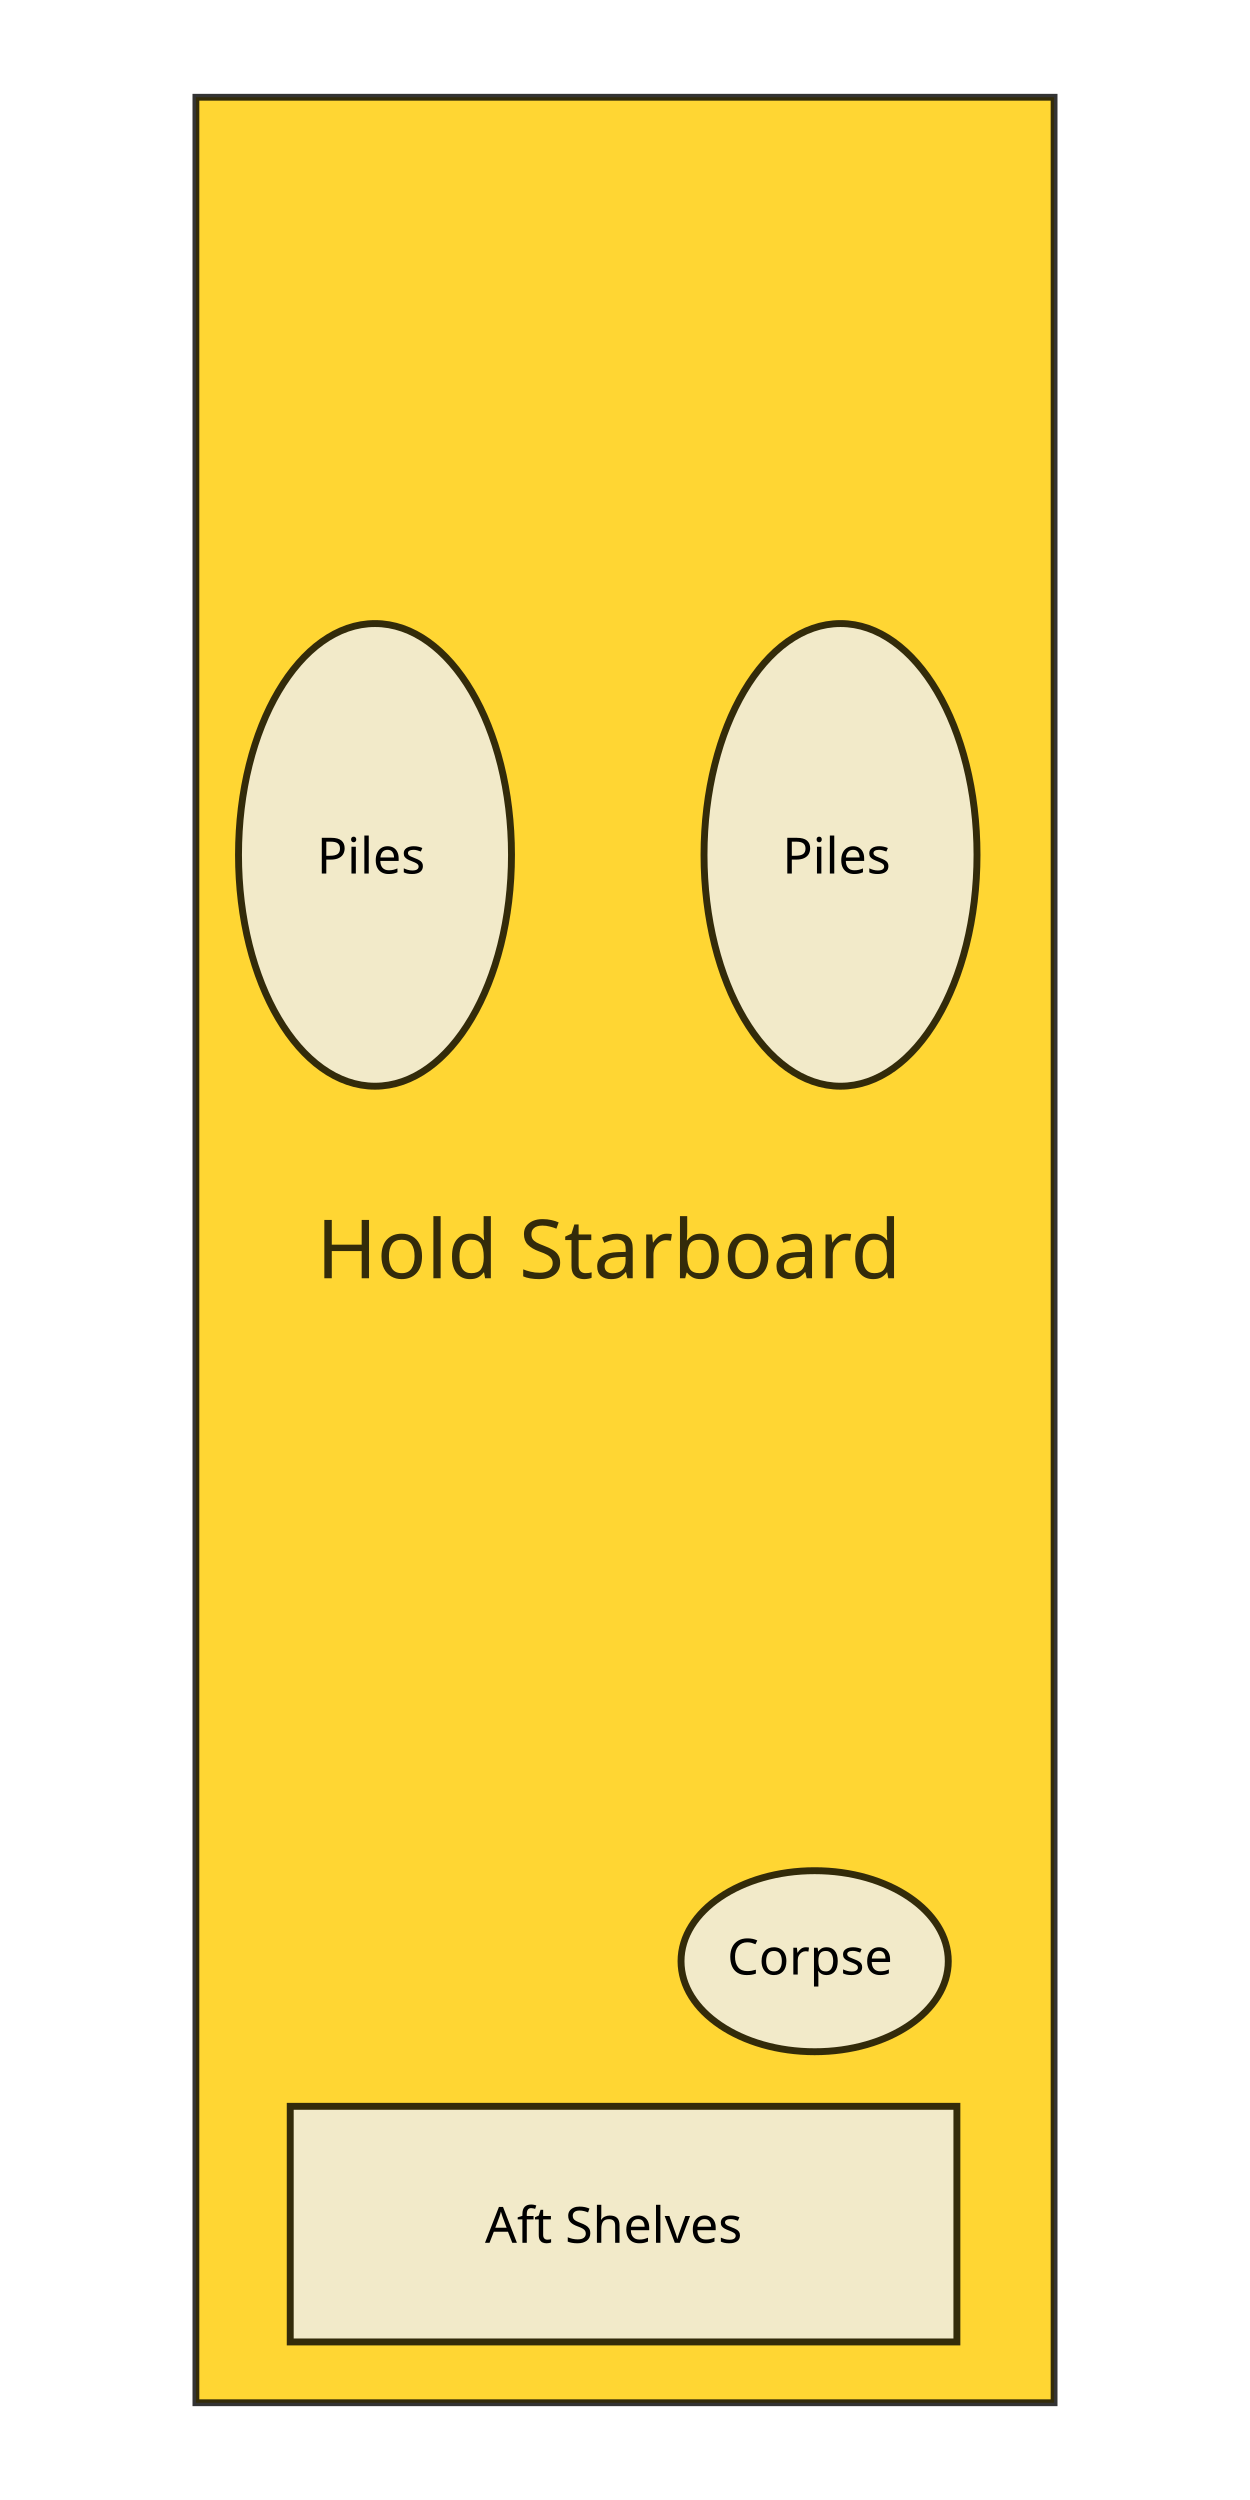
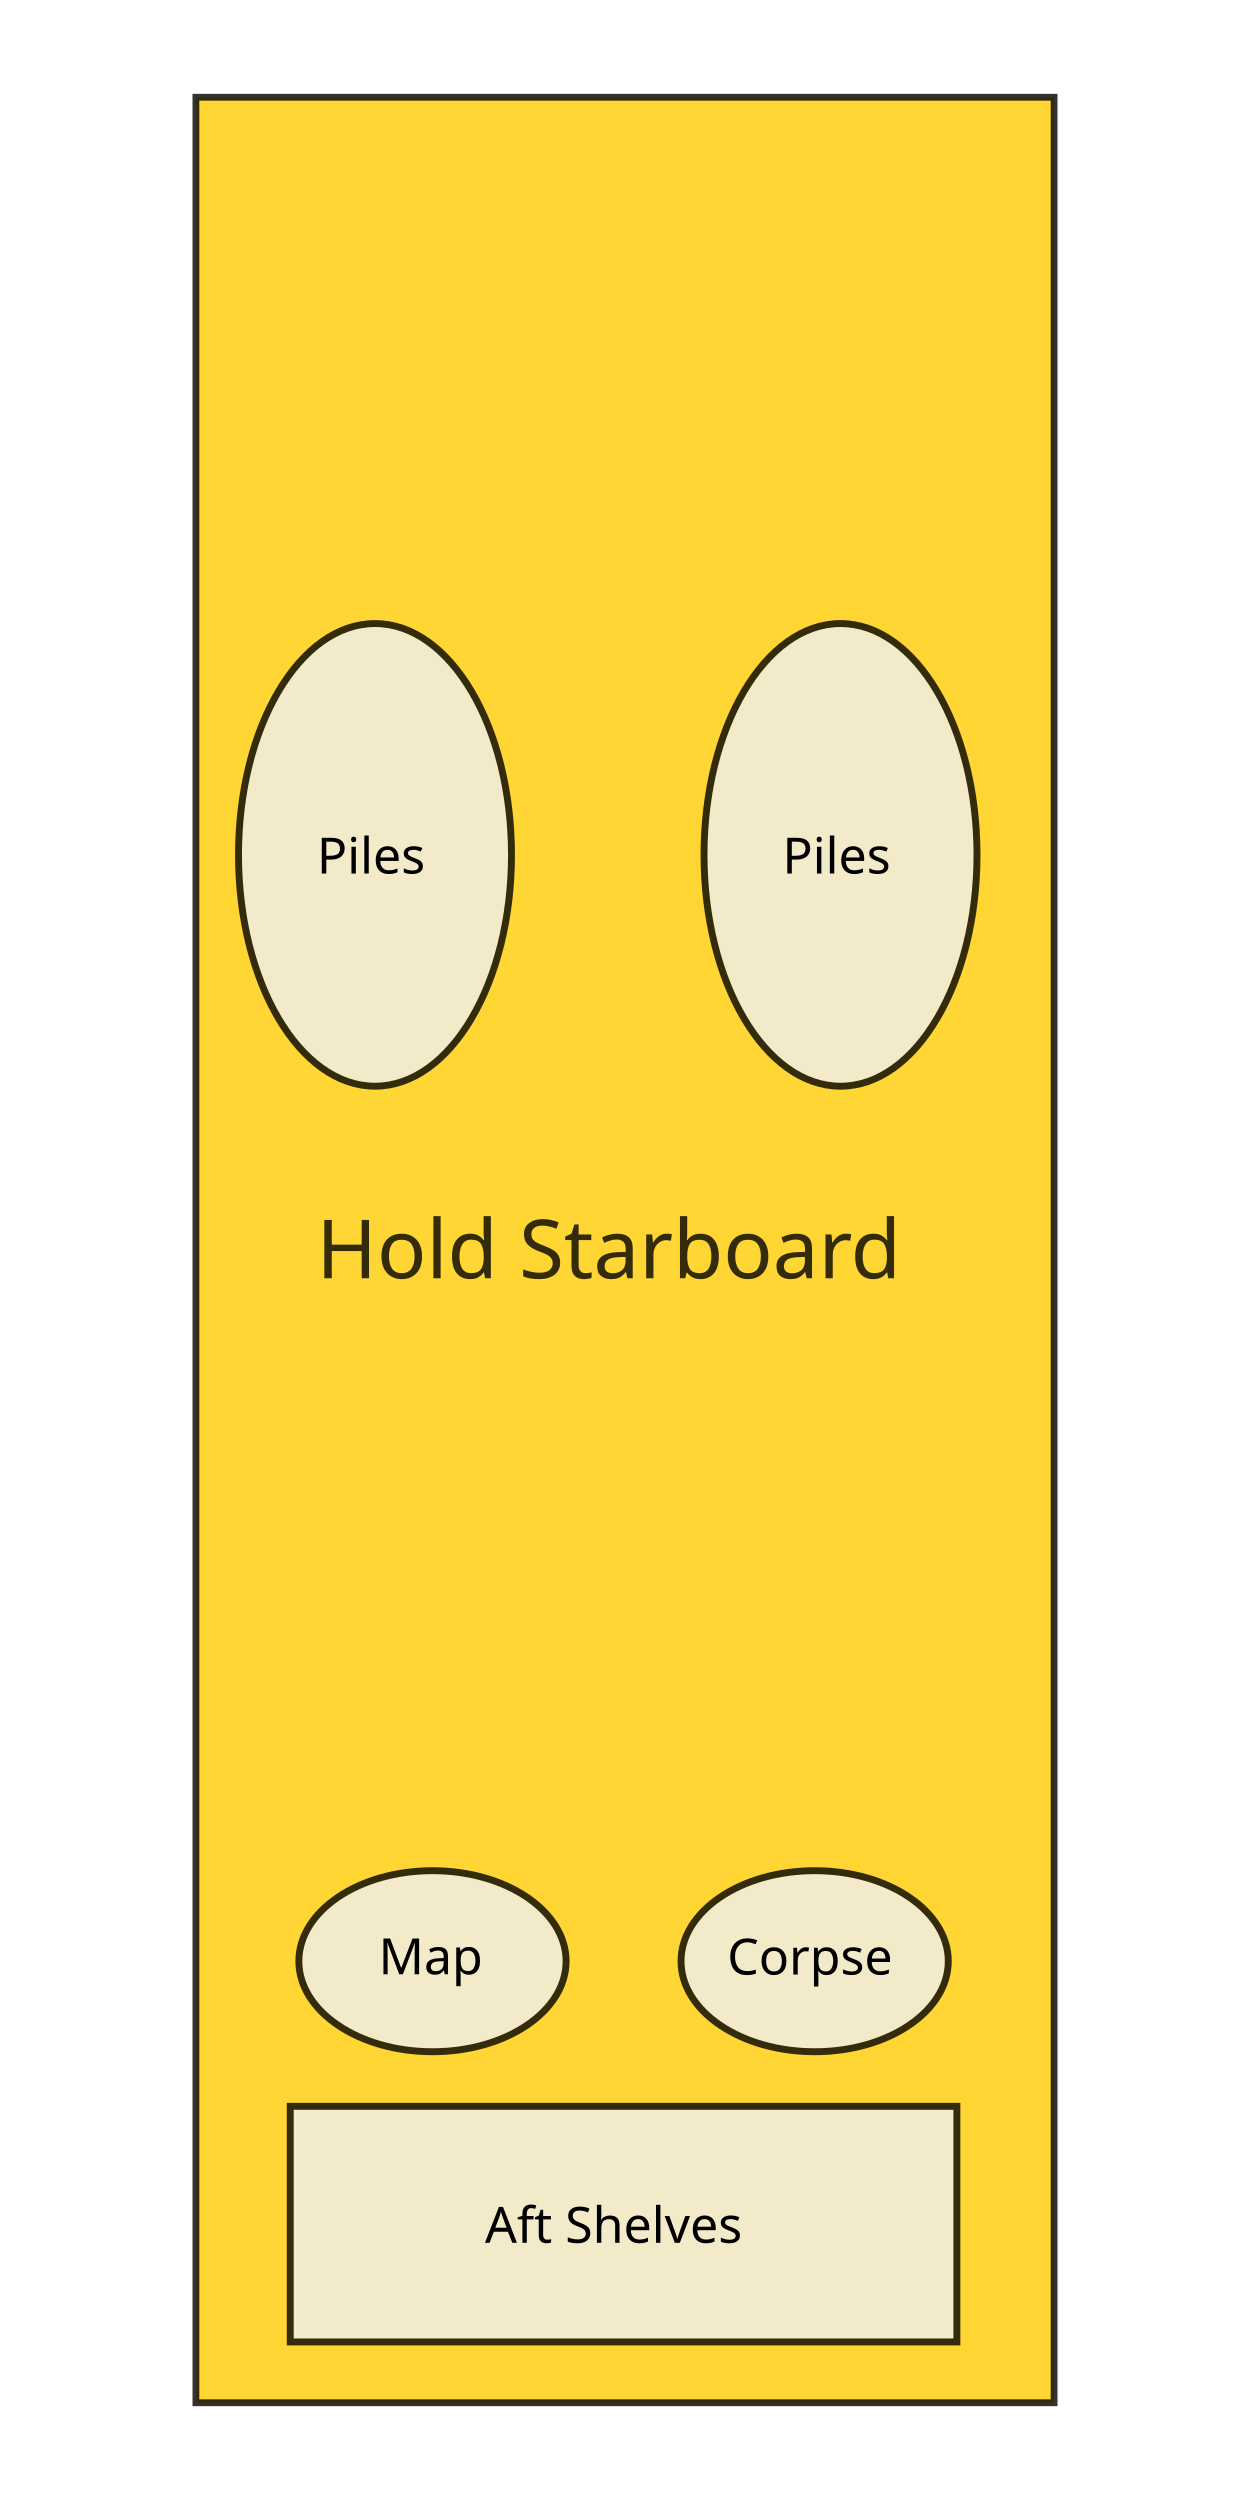
<svg xmlns="http://www.w3.org/2000/svg" width="1000" height="2000" viewBox="0 0 1000 2000" id="svg4443" version="1.1">
  <defs id="defs4445">
    <clipPath id="clipPath2-3-23" clipPathUnits="userSpaceOnUse">
      <path id="path4242-6-75" d="m -198,-1157 948,0 0,2430 -948,0 0,-2430 z" />
    </clipPath>
    <clipPath id="clipPath4430" clipPathUnits="userSpaceOnUse">
      <path id="path4432" d="m -198,-1157 948,0 0,2430 -948,0 0,-2430 z" />
    </clipPath>
    <clipPath id="clipPath4434" clipPathUnits="userSpaceOnUse">
      <path id="path4436" d="m -198,-1157 948,0 0,2430 -948,0 0,-2430 z" />
    </clipPath>
  </defs>
  <g id="layer1" transform="translate(0,947.6378)">
    <g style="font-style:normal;font-weight:normal;font-size:12px;font-family:Dialog;display:inline;opacity:0.8;color-interpolation:auto;fill:#ffcc00;fill-opacity:1;stroke:#ffcc00;stroke-width:1;stroke-linecap:square;stroke-linejoin:miter;stroke-miterlimit:10;stroke-dasharray:none;stroke-dashoffset:0;stroke-opacity:1;color-rendering:auto;image-rendering:auto;shape-rendering:geometricPrecision;text-rendering:geometricPrecision" id="g4376" transform="matrix(5.448733,0,0,5.448733,-1832.058,-4149.973)">
      <rect style="stroke:none" id="rect4378" clip-path="url(#clipPath2-3-23)" y="602" height="338.5" width="126" x="365" />
    </g>
    <g style="font-style:normal;font-weight:normal;font-size:12px;font-family:Dialog;display:inline;opacity:0.8;color-interpolation:auto;fill:#000000;fill-opacity:1;stroke:#000000;stroke-width:1;stroke-linecap:butt;stroke-linejoin:miter;stroke-miterlimit:1.45;stroke-dasharray:none;stroke-dashoffset:0;stroke-opacity:1;color-rendering:auto;image-rendering:auto;shape-rendering:geometricPrecision;text-rendering:geometricPrecision" id="g4380" transform="matrix(5.448733,0,0,5.448733,-1832.058,-4149.973)" stroke-miterlimit="1.45">
      <rect style="fill:none" id="rect4382" clip-path="url(#clipPath2-3-23)" y="602" height="338.5" width="126" x="365" />
      <text style="font-family:sans-serif;stroke:none" id="text4384" clip-path="url(#clipPath2-3-23)" y="775.404" xml:space="preserve" x="382.698">Hold Starboard</text>
    </g>
    <rect style="opacity:0.8;fill:#efefef;fill-opacity:1;stroke:#000000;stroke-width:5.529;stroke-miterlimit:10;stroke-dasharray:none;stroke-opacity:1" id="rect5298" width="533.333" height="188.506" x="232.184" y="737.42" />
    <text xml:space="preserve" style="font-style:normal;font-weight:normal;font-size:40px;line-height:125%;font-family:sans-serif;letter-spacing:0px;word-spacing:0px;fill:#000000;fill-opacity:1;stroke:none;stroke-width:1px;stroke-linecap:butt;stroke-linejoin:miter;stroke-opacity:1" x="388.001" y="846.585" id="text5300">
      <tspan id="tspan5302" x="388.001" y="846.585">Aft Shelves</tspan>
    </text>
    <ellipse style="opacity:0.8;fill:#efefef;fill-opacity:1;stroke:#000000;stroke-width:5.529;stroke-miterlimit:10;stroke-dasharray:none;stroke-opacity:1" id="path5323" cx="300" cy="-263.73" rx="109.195" ry="185.057" />
    <text xml:space="preserve" style="font-style:normal;font-weight:normal;font-size:40px;line-height:125%;font-family:sans-serif;letter-spacing:0px;word-spacing:0px;fill:#000000;fill-opacity:1;stroke:none;stroke-width:1px;stroke-linecap:butt;stroke-linejoin:miter;stroke-opacity:1" x="253.555" y="-248.818" id="text5325">
      <tspan id="tspan5327" x="253.555" y="-248.818">Piles</tspan>
    </text>
    <ellipse ry="185.057" rx="109.195" cy="-263.73" cx="672.414" id="ellipse5329" style="opacity:0.8;fill:#efefef;fill-opacity:1;stroke:#000000;stroke-width:5.529;stroke-miterlimit:10;stroke-dasharray:none;stroke-opacity:1" />
    <text id="text5331" y="-248.818" x="625.969" style="font-style:normal;font-weight:normal;font-size:40px;line-height:125%;font-family:sans-serif;letter-spacing:0px;word-spacing:0px;fill:#000000;fill-opacity:1;stroke:none;stroke-width:1px;stroke-linecap:butt;stroke-linejoin:miter;stroke-opacity:1" xml:space="preserve">
      <tspan y="-248.818" x="625.969" id="tspan5333">Piles</tspan>
    </text>
    <ellipse style="opacity:0.8;fill:#efefef;fill-opacity:1;stroke:#000000;stroke-width:5.529;stroke-miterlimit:10;stroke-dasharray:none;stroke-opacity:1" id="path5335" cx="651.724" cy="621.328" rx="106.897" ry="72.414" />
    <text xml:space="preserve" style="font-style:normal;font-weight:normal;font-size:40px;line-height:125%;font-family:sans-serif;letter-spacing:0px;word-spacing:0px;fill:#000000;fill-opacity:1;stroke:none;stroke-width:1px;stroke-linecap:butt;stroke-linejoin:miter;stroke-opacity:1" x="581.783" y="632.011" id="text5337">
      <tspan id="tspan5339" x="581.783" y="632.011">Corpse</tspan>
    </text>
+     <ellipse ry="72.414" rx="106.897" cy="621.328" cx="345.977" id="ellipse3538" style="opacity:0.8;fill:#efefef;fill-opacity:1;stroke:#000000;stroke-width:5.529;stroke-miterlimit:10;stroke-dasharray:none;stroke-opacity:1" />
+     <text id="text3540" y="631.748" x="302.881" style="font-style:normal;font-weight:normal;font-size:40px;line-height:125%;font-family:sans-serif;letter-spacing:0px;word-spacing:0px;fill:#000000;fill-opacity:1;stroke:none;stroke-width:1px;stroke-linecap:butt;stroke-linejoin:miter;stroke-opacity:1" xml:space="preserve">
+       <tspan y="631.748" x="302.881" id="tspan3542">Map</tspan>
+     </text>
  </g>
</svg>
